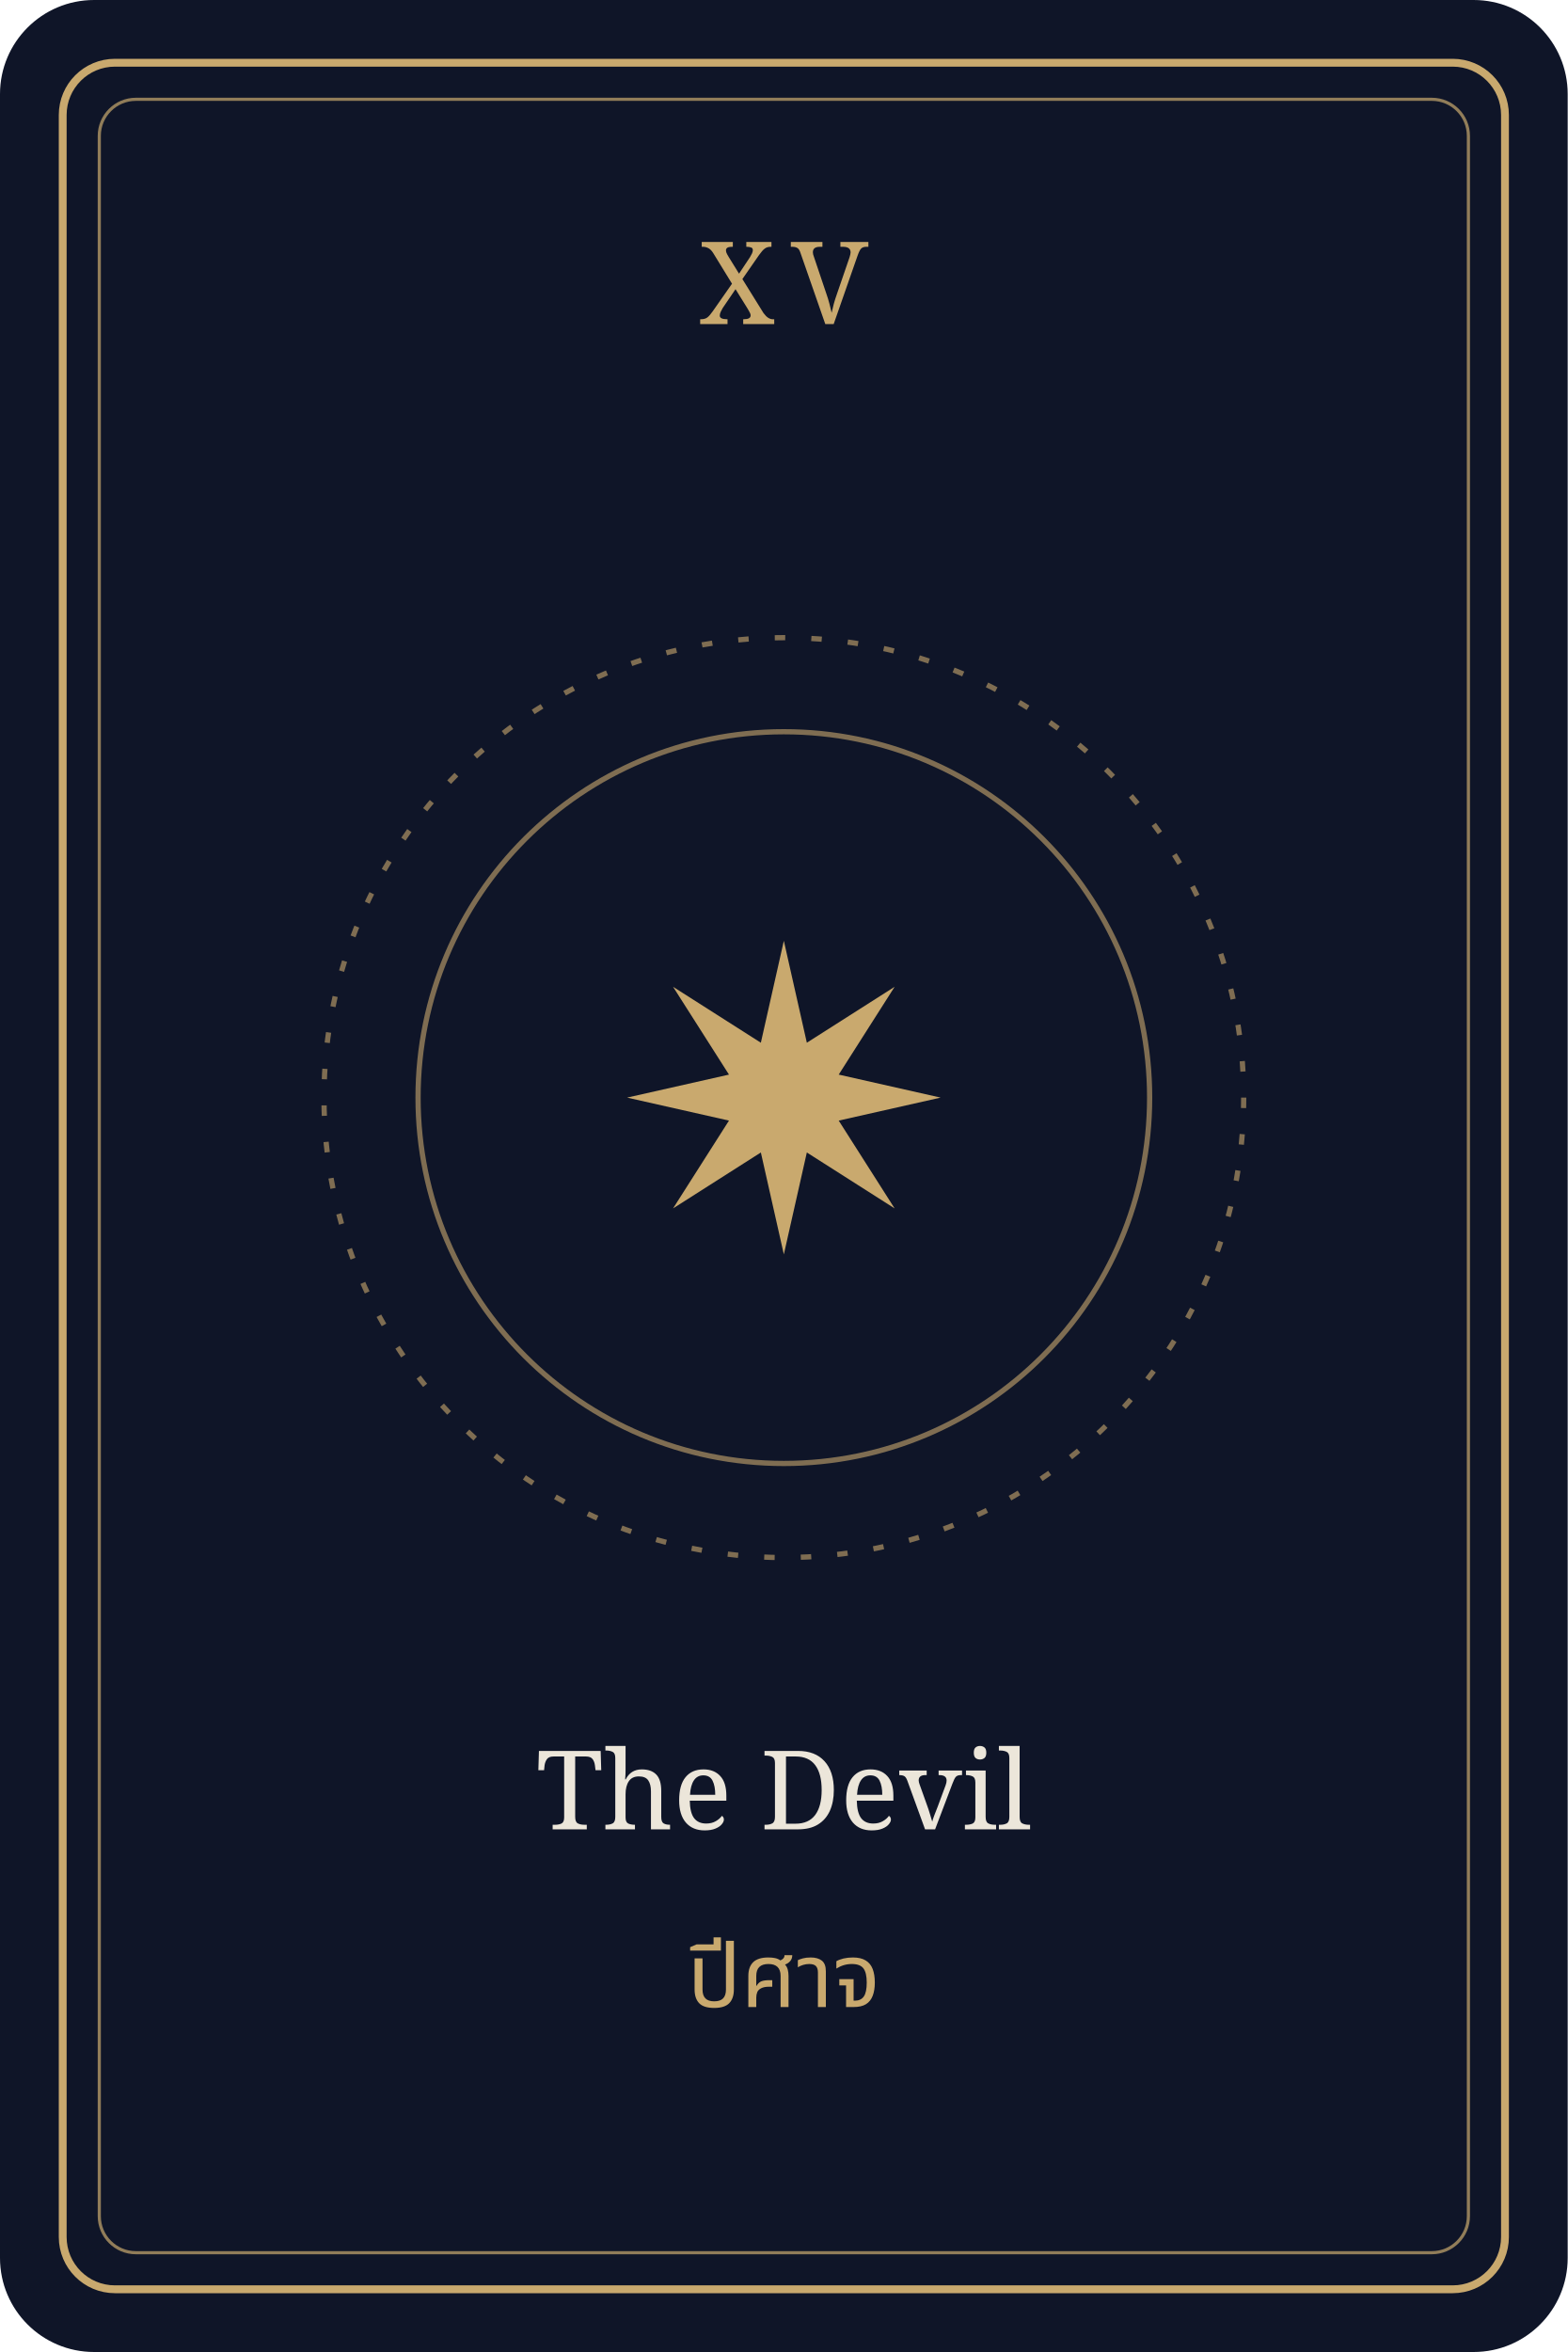
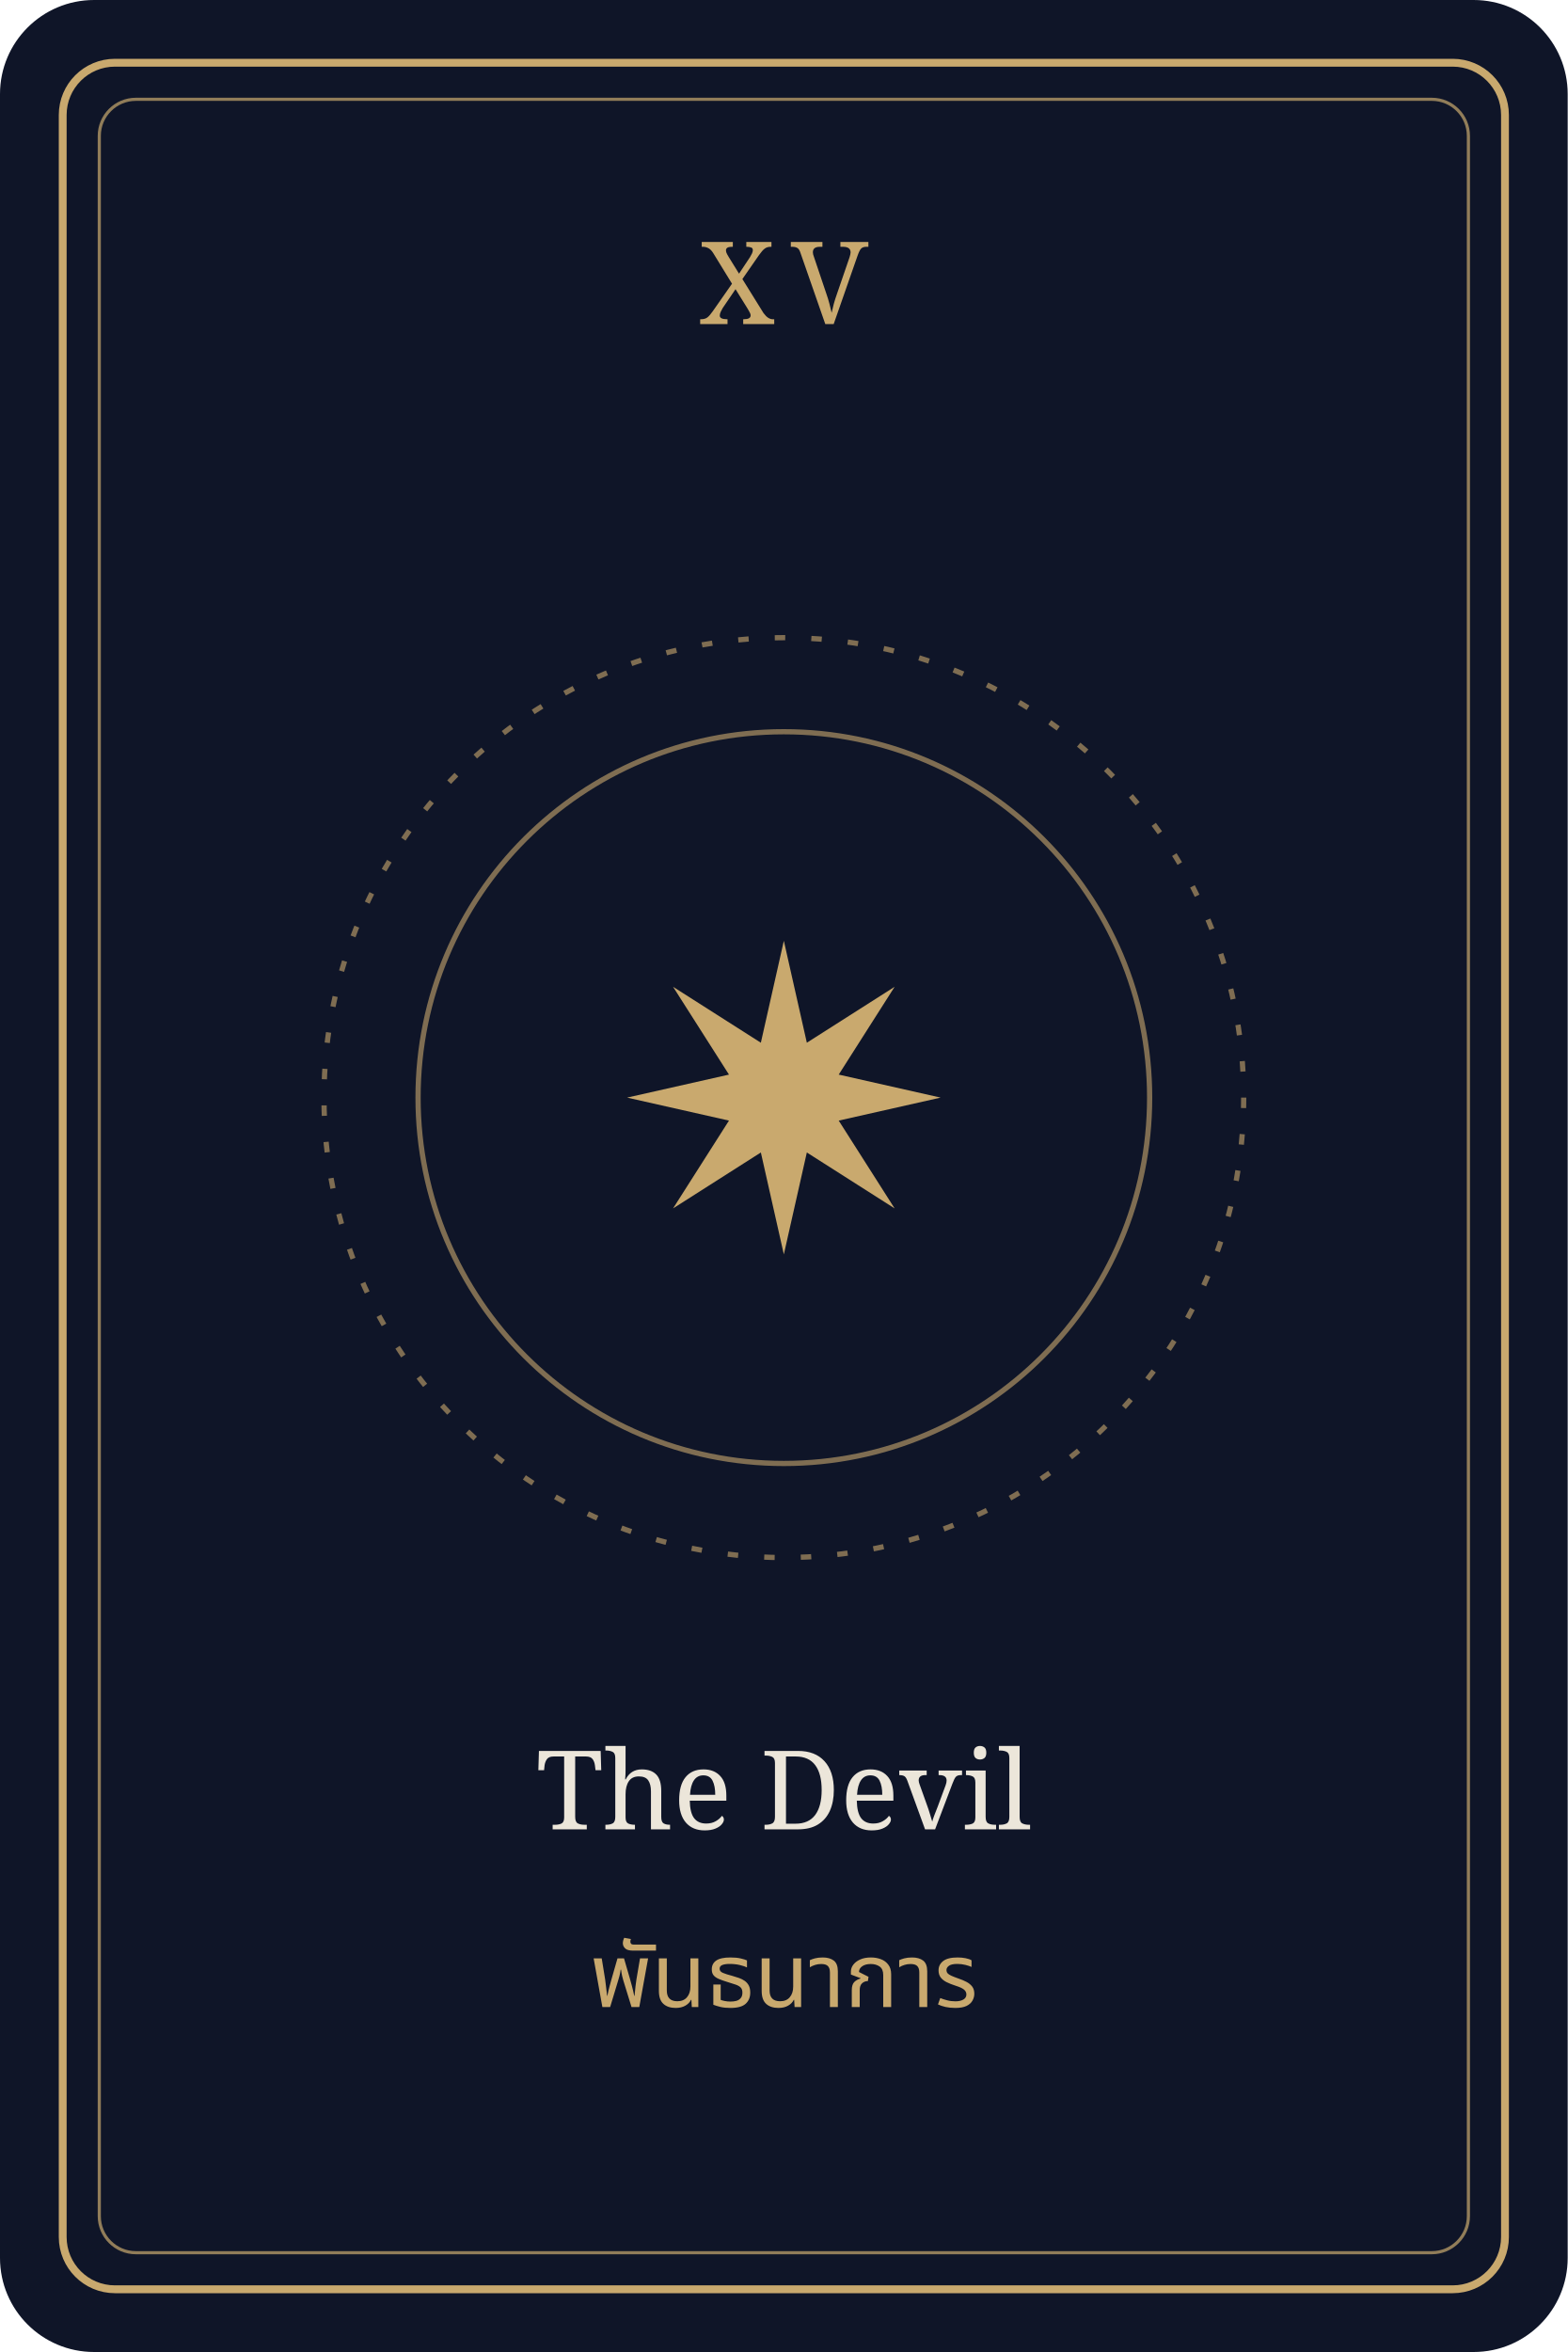
<svg xmlns="http://www.w3.org/2000/svg" viewBox="0 0 300 450">
  <rect width="300" height="450" rx="18" fill="#0f1528" />
  <rect x="12" y="12" width="276" height="426" rx="10" fill="none" stroke="#c9a96e" stroke-width="1.5" />
  <rect x="19" y="19" width="262" height="412" rx="7" fill="none" stroke="#c9a96e" stroke-width=".6" opacity=".7" />
  <text x="150" y="62" text-anchor="middle" fill="#c9a96e" font-family="Georgia,serif" font-size="22" letter-spacing="3">XV</text>
  <g fill="none" stroke="#c9a96e" stroke-width="1" opacity=".6">
    <circle cx="150" cy="210" r="70" />
    <circle cx="150" cy="210" r="88" stroke-dasharray="2 5" />
  </g>
  <g fill="#c9a96e">
    <polygon points="150.0,180.0 154.4,199.5 171.2,188.8 160.5,205.6 180.0,210.0 160.5,214.4 171.2,231.2 154.4,220.5 150.0,240.0 145.6,220.5 128.8,231.2 139.5,214.4 120.0,210.0 139.5,205.6 128.8,188.8 145.6,199.5" />
  </g>
  <text x="150" y="350" text-anchor="middle" fill="#ece6da" font-family="Georgia,serif" font-size="21">The Devil</text>
-   <text x="150" y="384" text-anchor="middle" fill="#c9a96e" font-family="'Noto Sans Thai','IBM Plex Sans Thai',sans-serif" font-size="17">ปีศาจ</text>
+   <text x="150" y="384" text-anchor="middle" fill="#c9a96e" font-family="'Noto Sans Thai','IBM Plex Sans Thai',sans-serif" font-size="17">พันธนาการ</text>
</svg>
